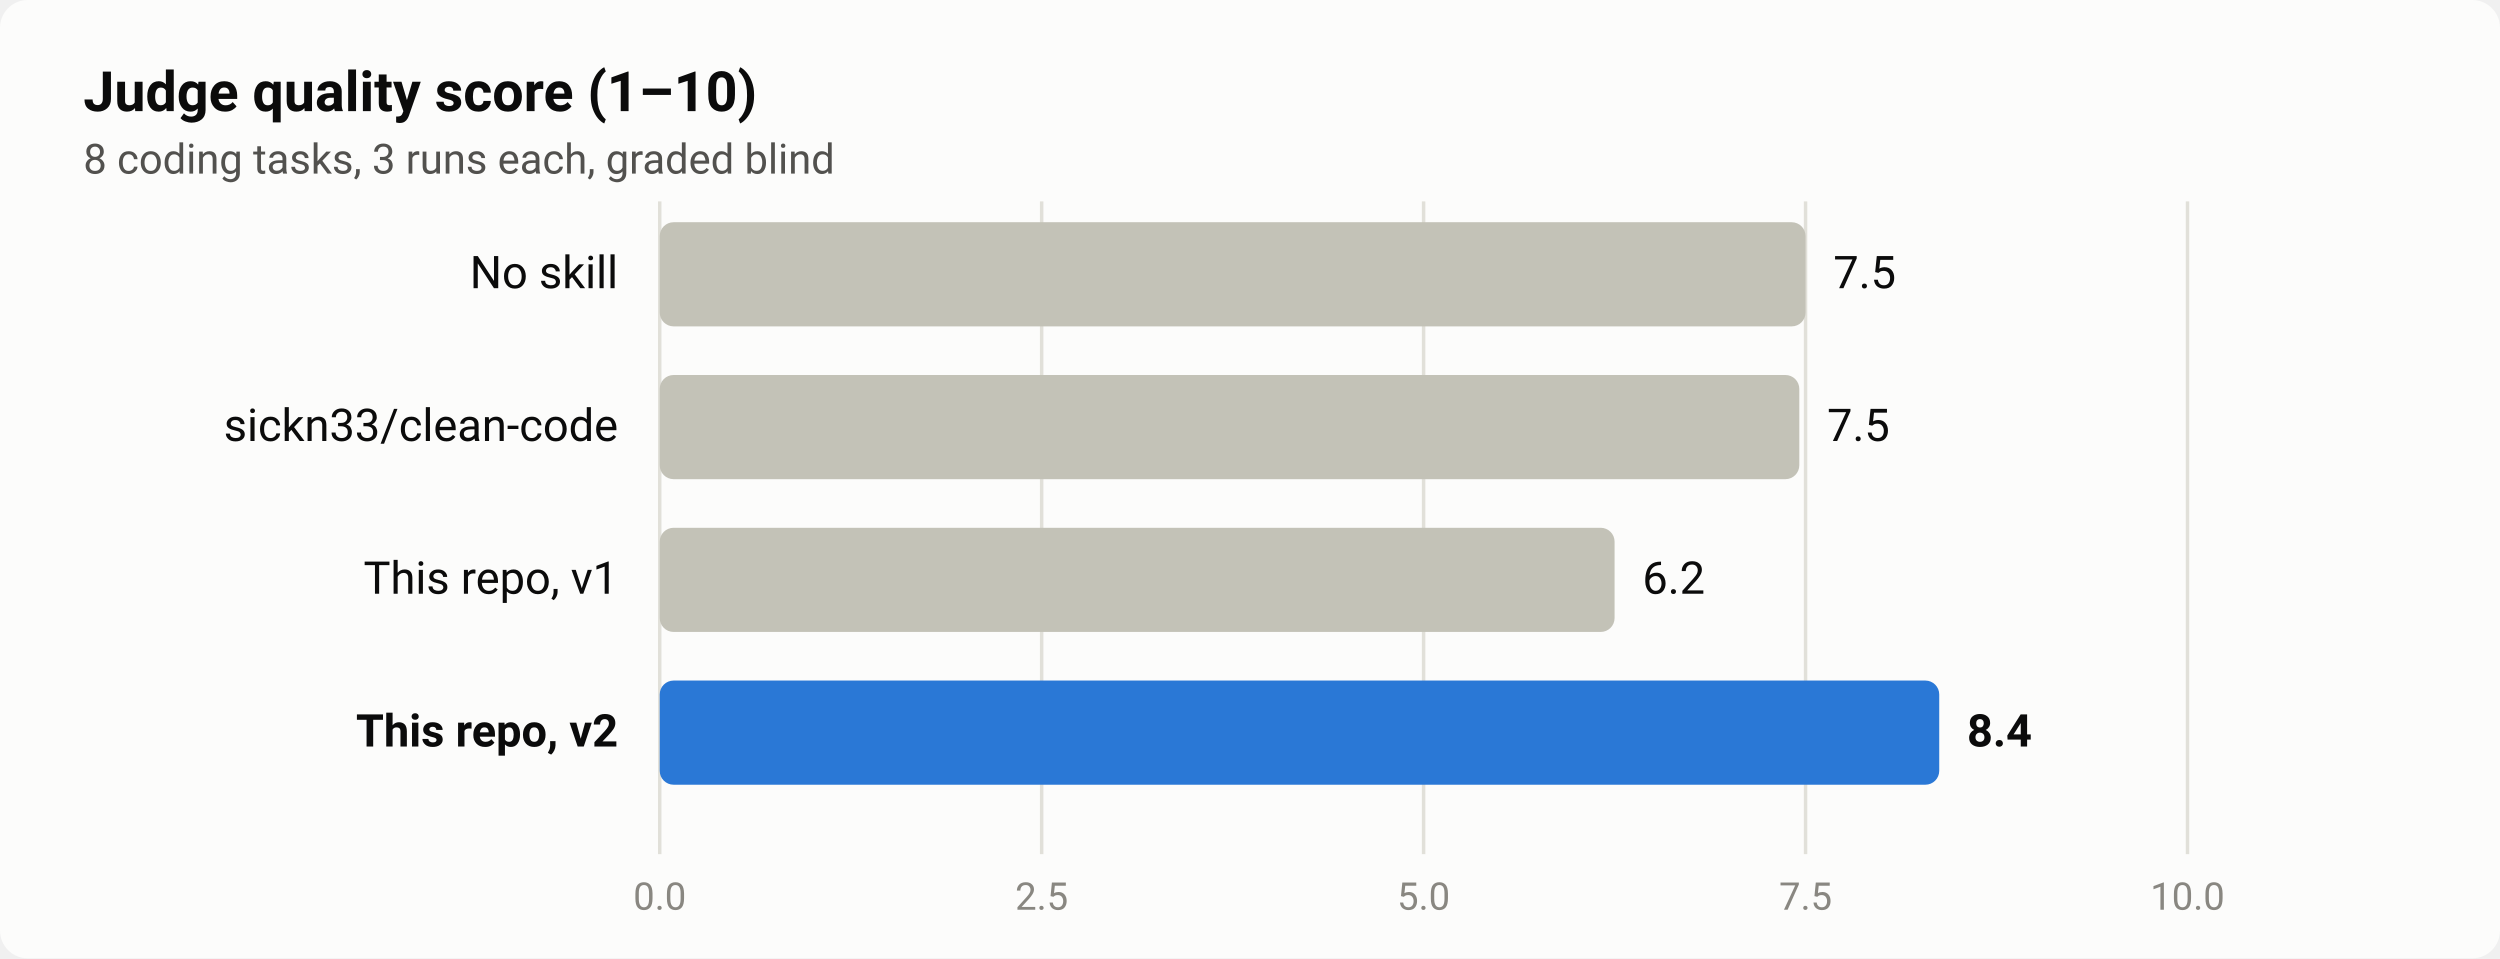
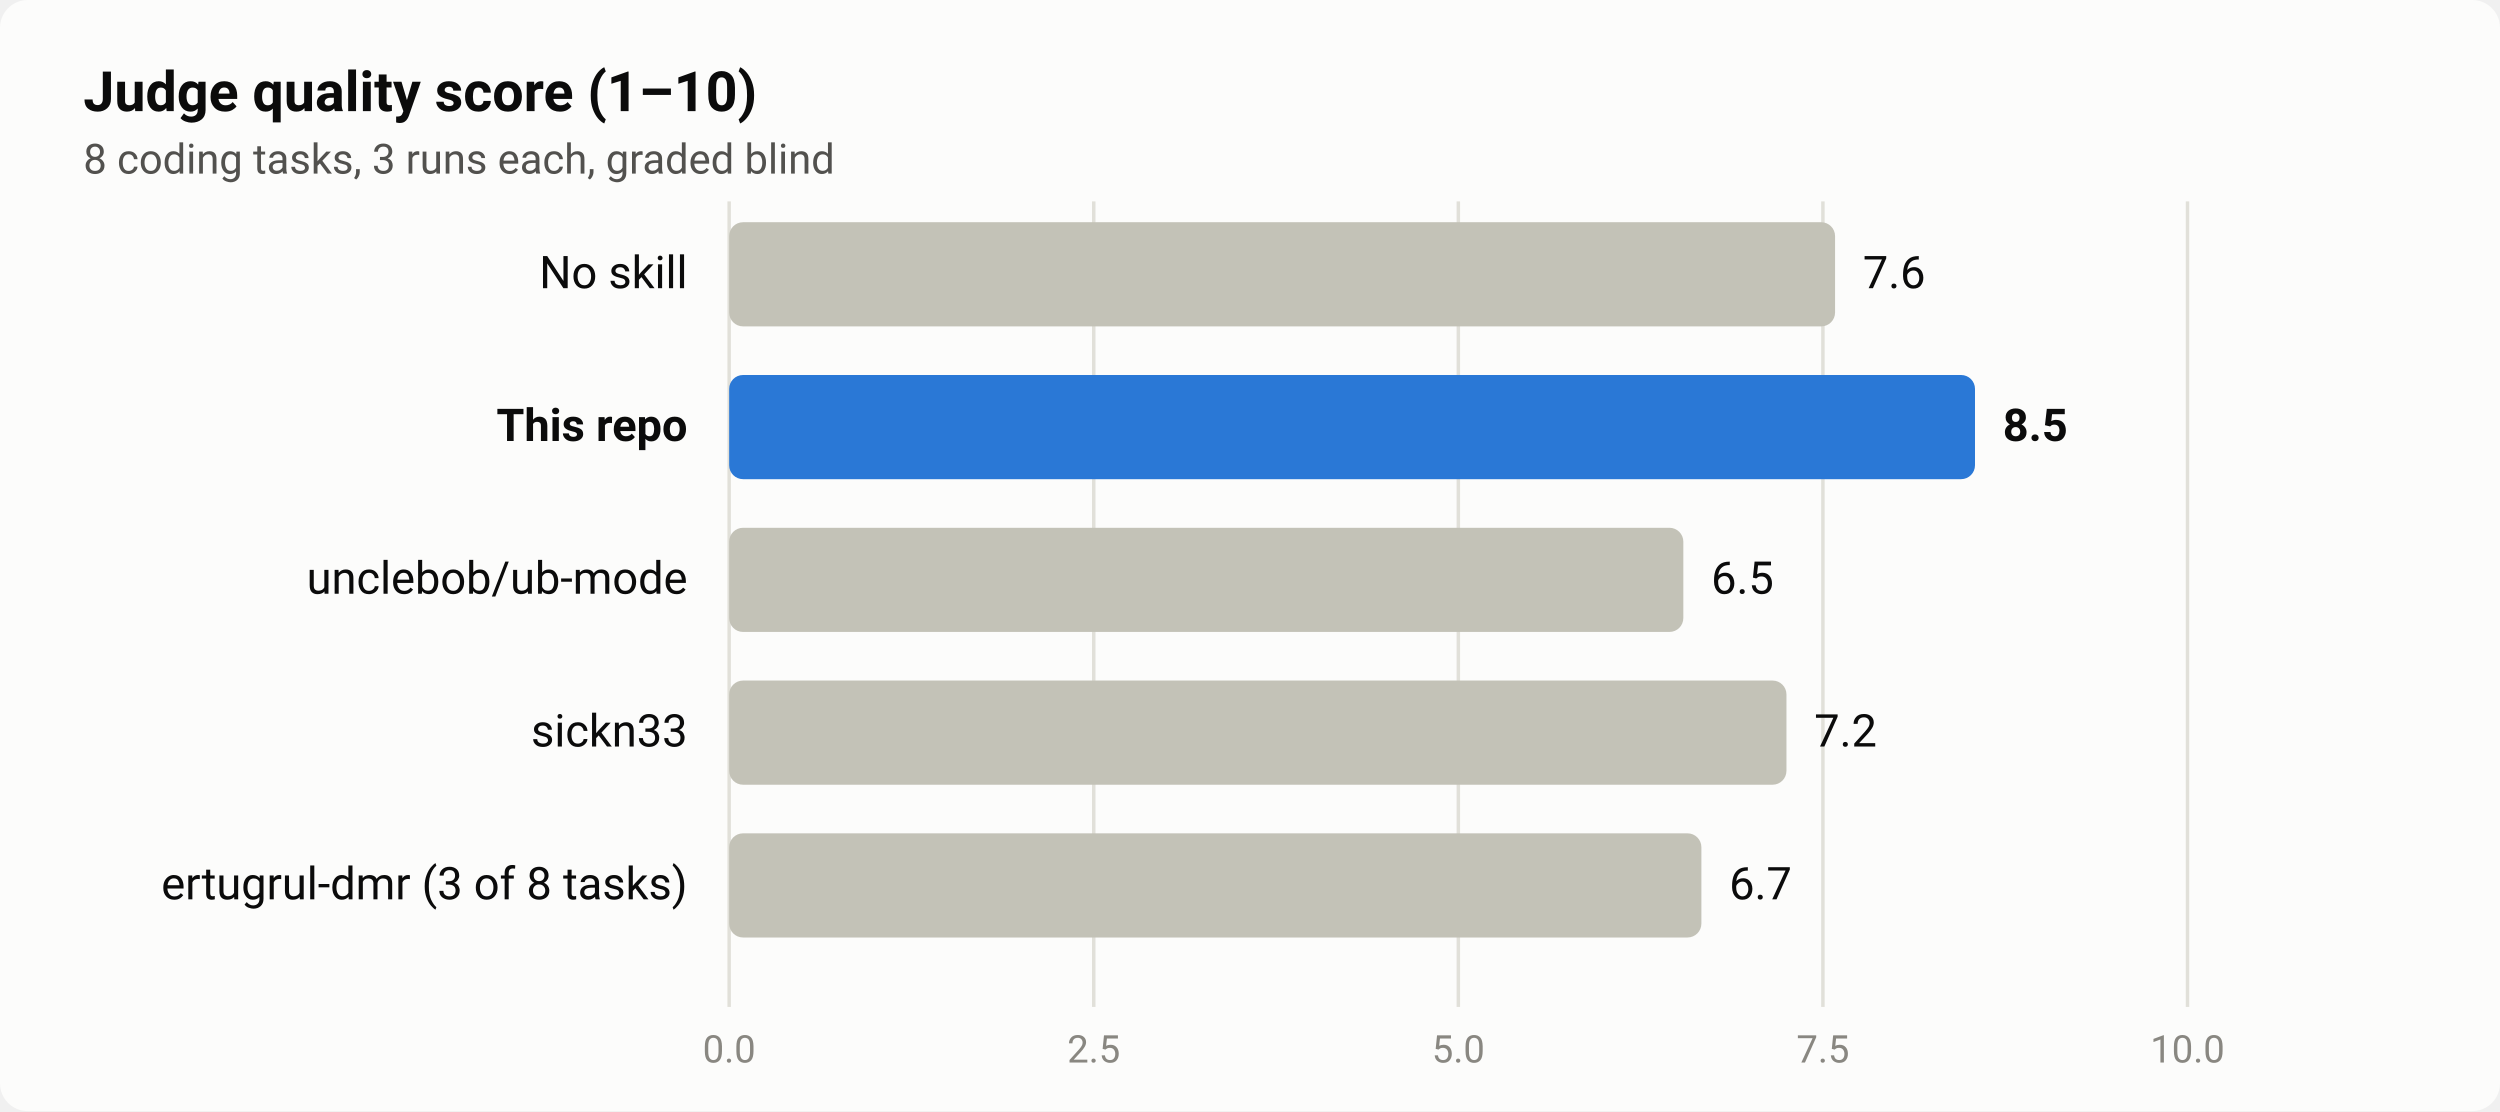
- <svg xmlns="http://www.w3.org/2000/svg" width="720" height="276" viewBox="0 0 720 276" role="img" aria-labelledby="t">
+ <svg xmlns="http://www.w3.org/2000/svg" width="720" height="320" viewBox="0 0 720 320" role="img" aria-labelledby="t">
  <style>text{font-family:system-ui, -apple-system, 'Segoe UI', Roboto, sans-serif} .bg{fill:#fcfcfb} .ink{fill:#0b0b0b} .ink2{fill:#52514e} .muted{fill:#898781} .grid{stroke:#e1e0d9} .bar{fill:#c3c2b7} .accent{fill:#2a78d6} .axis{stroke:#c3c2b7} .bar-strong{fill:#898781} .on-accent{fill:#ffffff} .on-bar{fill:#0b0b0b} .on-bar-strong{fill:#0b0b0b} @media (prefers-color-scheme: dark){.bg{fill:#1a1a19} .ink{fill:#f0efec} .ink2{fill:#c3c2b7} .muted{fill:#898781} .grid{stroke:#2c2c2a} .bar{fill:#52514e} .accent{fill:#3987e5} .axis{stroke:#383835} .bar-strong{fill:#898781} .on-accent{fill:#ffffff} .on-bar{fill:#ffffff} .on-bar-strong{fill:#0b0b0b}}</style>
-   <rect class="bg" width="720" height="276" rx="8" />
+   <rect class="bg" width="720" height="320" rx="8" />
  <text class="ink" x="24" y="32" font-size="16" font-weight="600">Judge quality score (1–10)</text>
  <text class="ink2" x="24" y="50" font-size="12">8 coding tasks, 3 runs each, graded blind</text>
-   <line class="grid" x1="190.0" y1="58" x2="190.0" y2="246" stroke-width="1" />
-   <text class="muted" x="190.0" y="262" font-size="11" text-anchor="middle">0.0</text>
-   <line class="grid" x1="300.0" y1="58" x2="300.0" y2="246" stroke-width="1" />
-   <text class="muted" x="300.0" y="262" font-size="11" text-anchor="middle">2.5</text>
-   <line class="grid" x1="410.0" y1="58" x2="410.0" y2="246" stroke-width="1" />
-   <text class="muted" x="410.0" y="262" font-size="11" text-anchor="middle">5.0</text>
-   <line class="grid" x1="520.0" y1="58" x2="520.0" y2="246" stroke-width="1" />
-   <text class="muted" x="520.0" y="262" font-size="11" text-anchor="middle">7.5</text>
-   <line class="grid" x1="630.0" y1="58" x2="630.0" y2="246" stroke-width="1" />
-   <text class="muted" x="630.0" y="262" font-size="11" text-anchor="middle">10.0</text>
-   <text class="ink" x="178" y="83.0" font-size="13" font-weight="400" text-anchor="end">No skill</text>
-   <rect class="bar" x="190" y="64" width="330.0" height="30" rx="4" />
-   <text class="ink" x="528.0" y="83.0" font-size="13" font-weight="400">7.5</text>
-   <text class="ink" x="178" y="127.0" font-size="13" font-weight="400" text-anchor="end">sickn33/clean-code</text>
-   <rect class="bar" x="190" y="108" width="328.2" height="30" rx="4" />
-   <text class="ink" x="526.2" y="127.0" font-size="13" font-weight="400">7.5</text>
-   <text class="ink" x="178" y="171.0" font-size="13" font-weight="400" text-anchor="end">This repo, v1</text>
-   <rect class="bar" x="190" y="152" width="275.0" height="30" rx="4" />
-   <text class="ink" x="473.0" y="171.0" font-size="13" font-weight="400">6.2</text>
-   <text class="ink" x="178" y="215.0" font-size="13" font-weight="600" text-anchor="end">This repo, v2</text>
-   <rect class="accent" x="190" y="196" width="368.5" height="30" rx="4" />
-   <text class="ink" x="566.5" y="215.0" font-size="13" font-weight="600">8.4</text>
+   <line class="grid" x1="210.0" y1="58" x2="210.0" y2="290" stroke-width="1" />
+   <text class="muted" x="210.0" y="306" font-size="11" text-anchor="middle">0.0</text>
+   <line class="grid" x1="315.0" y1="58" x2="315.0" y2="290" stroke-width="1" />
+   <text class="muted" x="315.0" y="306" font-size="11" text-anchor="middle">2.5</text>
+   <line class="grid" x1="420.0" y1="58" x2="420.0" y2="290" stroke-width="1" />
+   <text class="muted" x="420.0" y="306" font-size="11" text-anchor="middle">5.0</text>
+   <line class="grid" x1="525.0" y1="58" x2="525.0" y2="290" stroke-width="1" />
+   <text class="muted" x="525.0" y="306" font-size="11" text-anchor="middle">7.5</text>
+   <line class="grid" x1="630.0" y1="58" x2="630.0" y2="290" stroke-width="1" />
+   <text class="muted" x="630.0" y="306" font-size="11" text-anchor="middle">10.0</text>
+   <text class="ink" x="198" y="83.0" font-size="13" font-weight="400" text-anchor="end">No skill</text>
+   <rect class="bar" x="210" y="64" width="318.5" height="30" rx="4" />
+   <text class="ink" x="536.5" y="83.0" font-size="13" font-weight="400">7.6</text>
+   <text class="ink" x="198" y="127.0" font-size="13" font-weight="600" text-anchor="end">This repo</text>
+   <rect class="accent" x="210" y="108" width="358.8" height="30" rx="4" />
+   <text class="ink" x="576.8" y="127.0" font-size="13" font-weight="600">8.5</text>
+   <text class="ink" x="198" y="171.0" font-size="13" font-weight="400" text-anchor="end">unclebob/ub-mode</text>
+   <rect class="bar" x="210" y="152" width="274.8" height="30" rx="4" />
+   <text class="ink" x="492.8" y="171.0" font-size="13" font-weight="400">6.5</text>
+   <text class="ink" x="198" y="215.0" font-size="13" font-weight="400" text-anchor="end">sickn33</text>
+   <rect class="bar" x="210" y="196" width="304.5" height="30" rx="4" />
+   <text class="ink" x="522.5" y="215.0" font-size="13" font-weight="400">7.2</text>
+   <text class="ink" x="198" y="259.0" font-size="13" font-weight="400" text-anchor="end">ertugrul-dmr (3 of 8 tasks)</text>
+   <rect class="bar" x="210" y="240" width="280.0" height="30" rx="4" />
+   <text class="ink" x="498.0" y="259.0" font-size="13" font-weight="400">6.7</text>
</svg>
